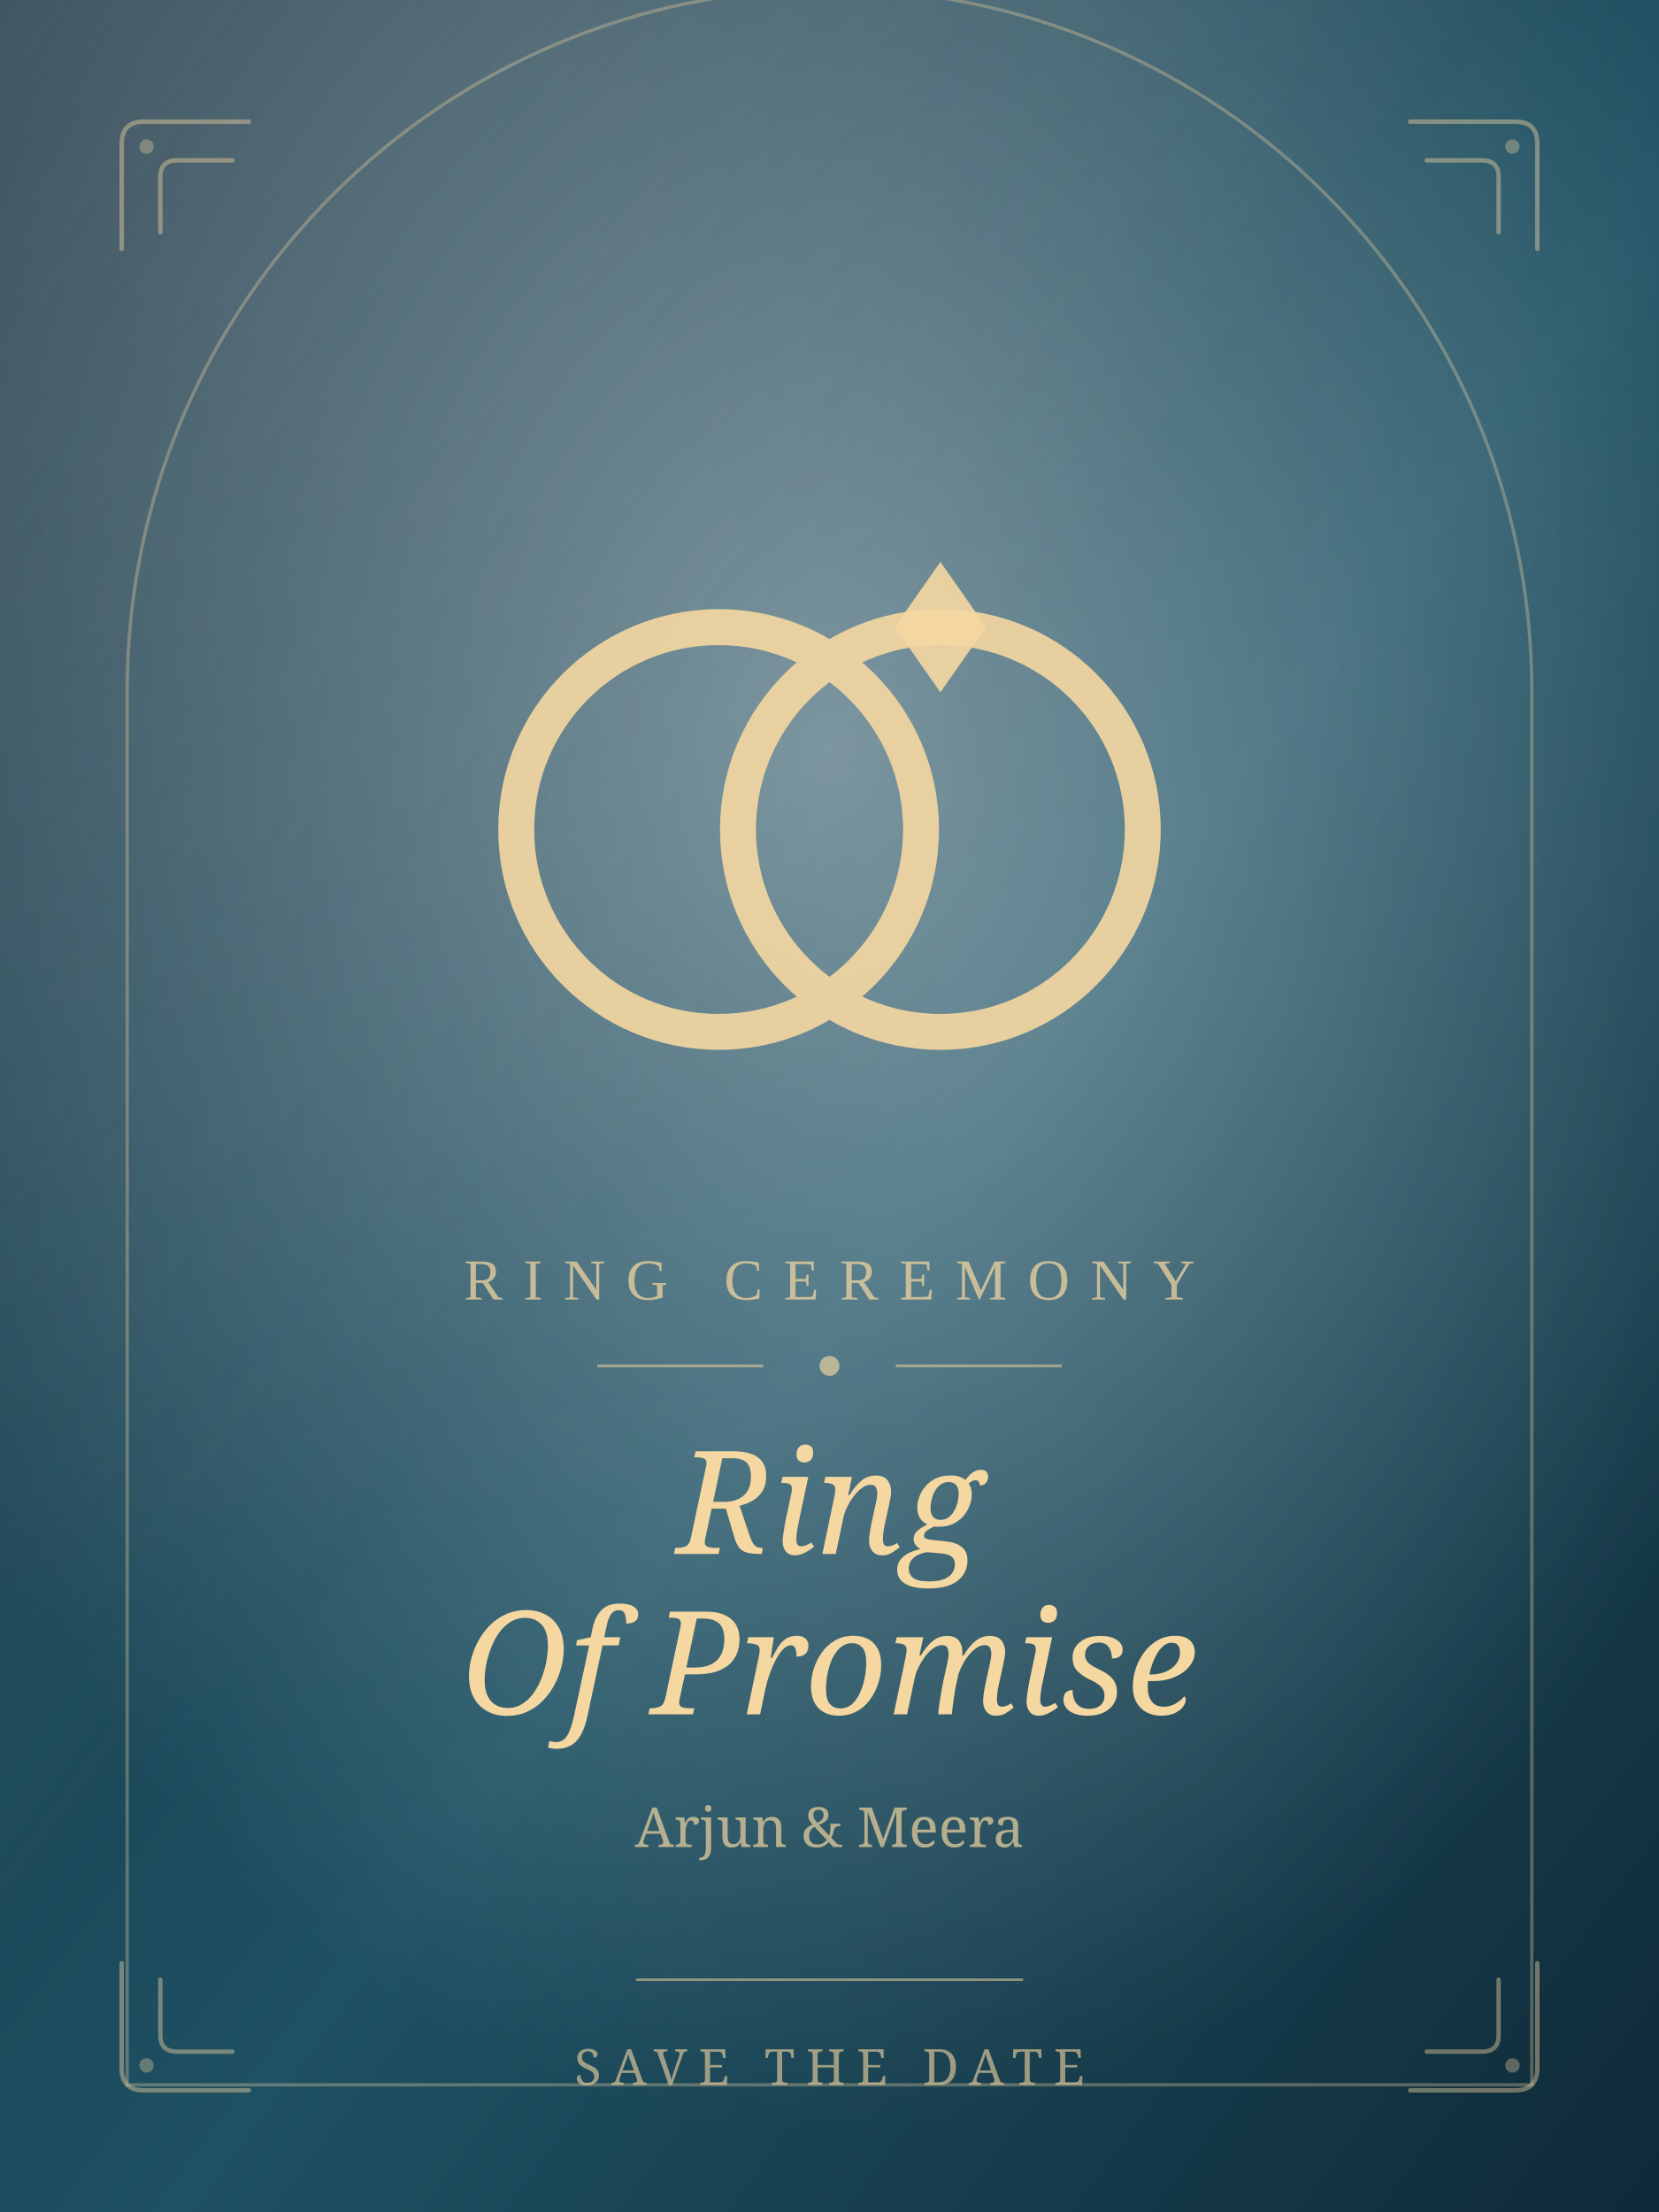
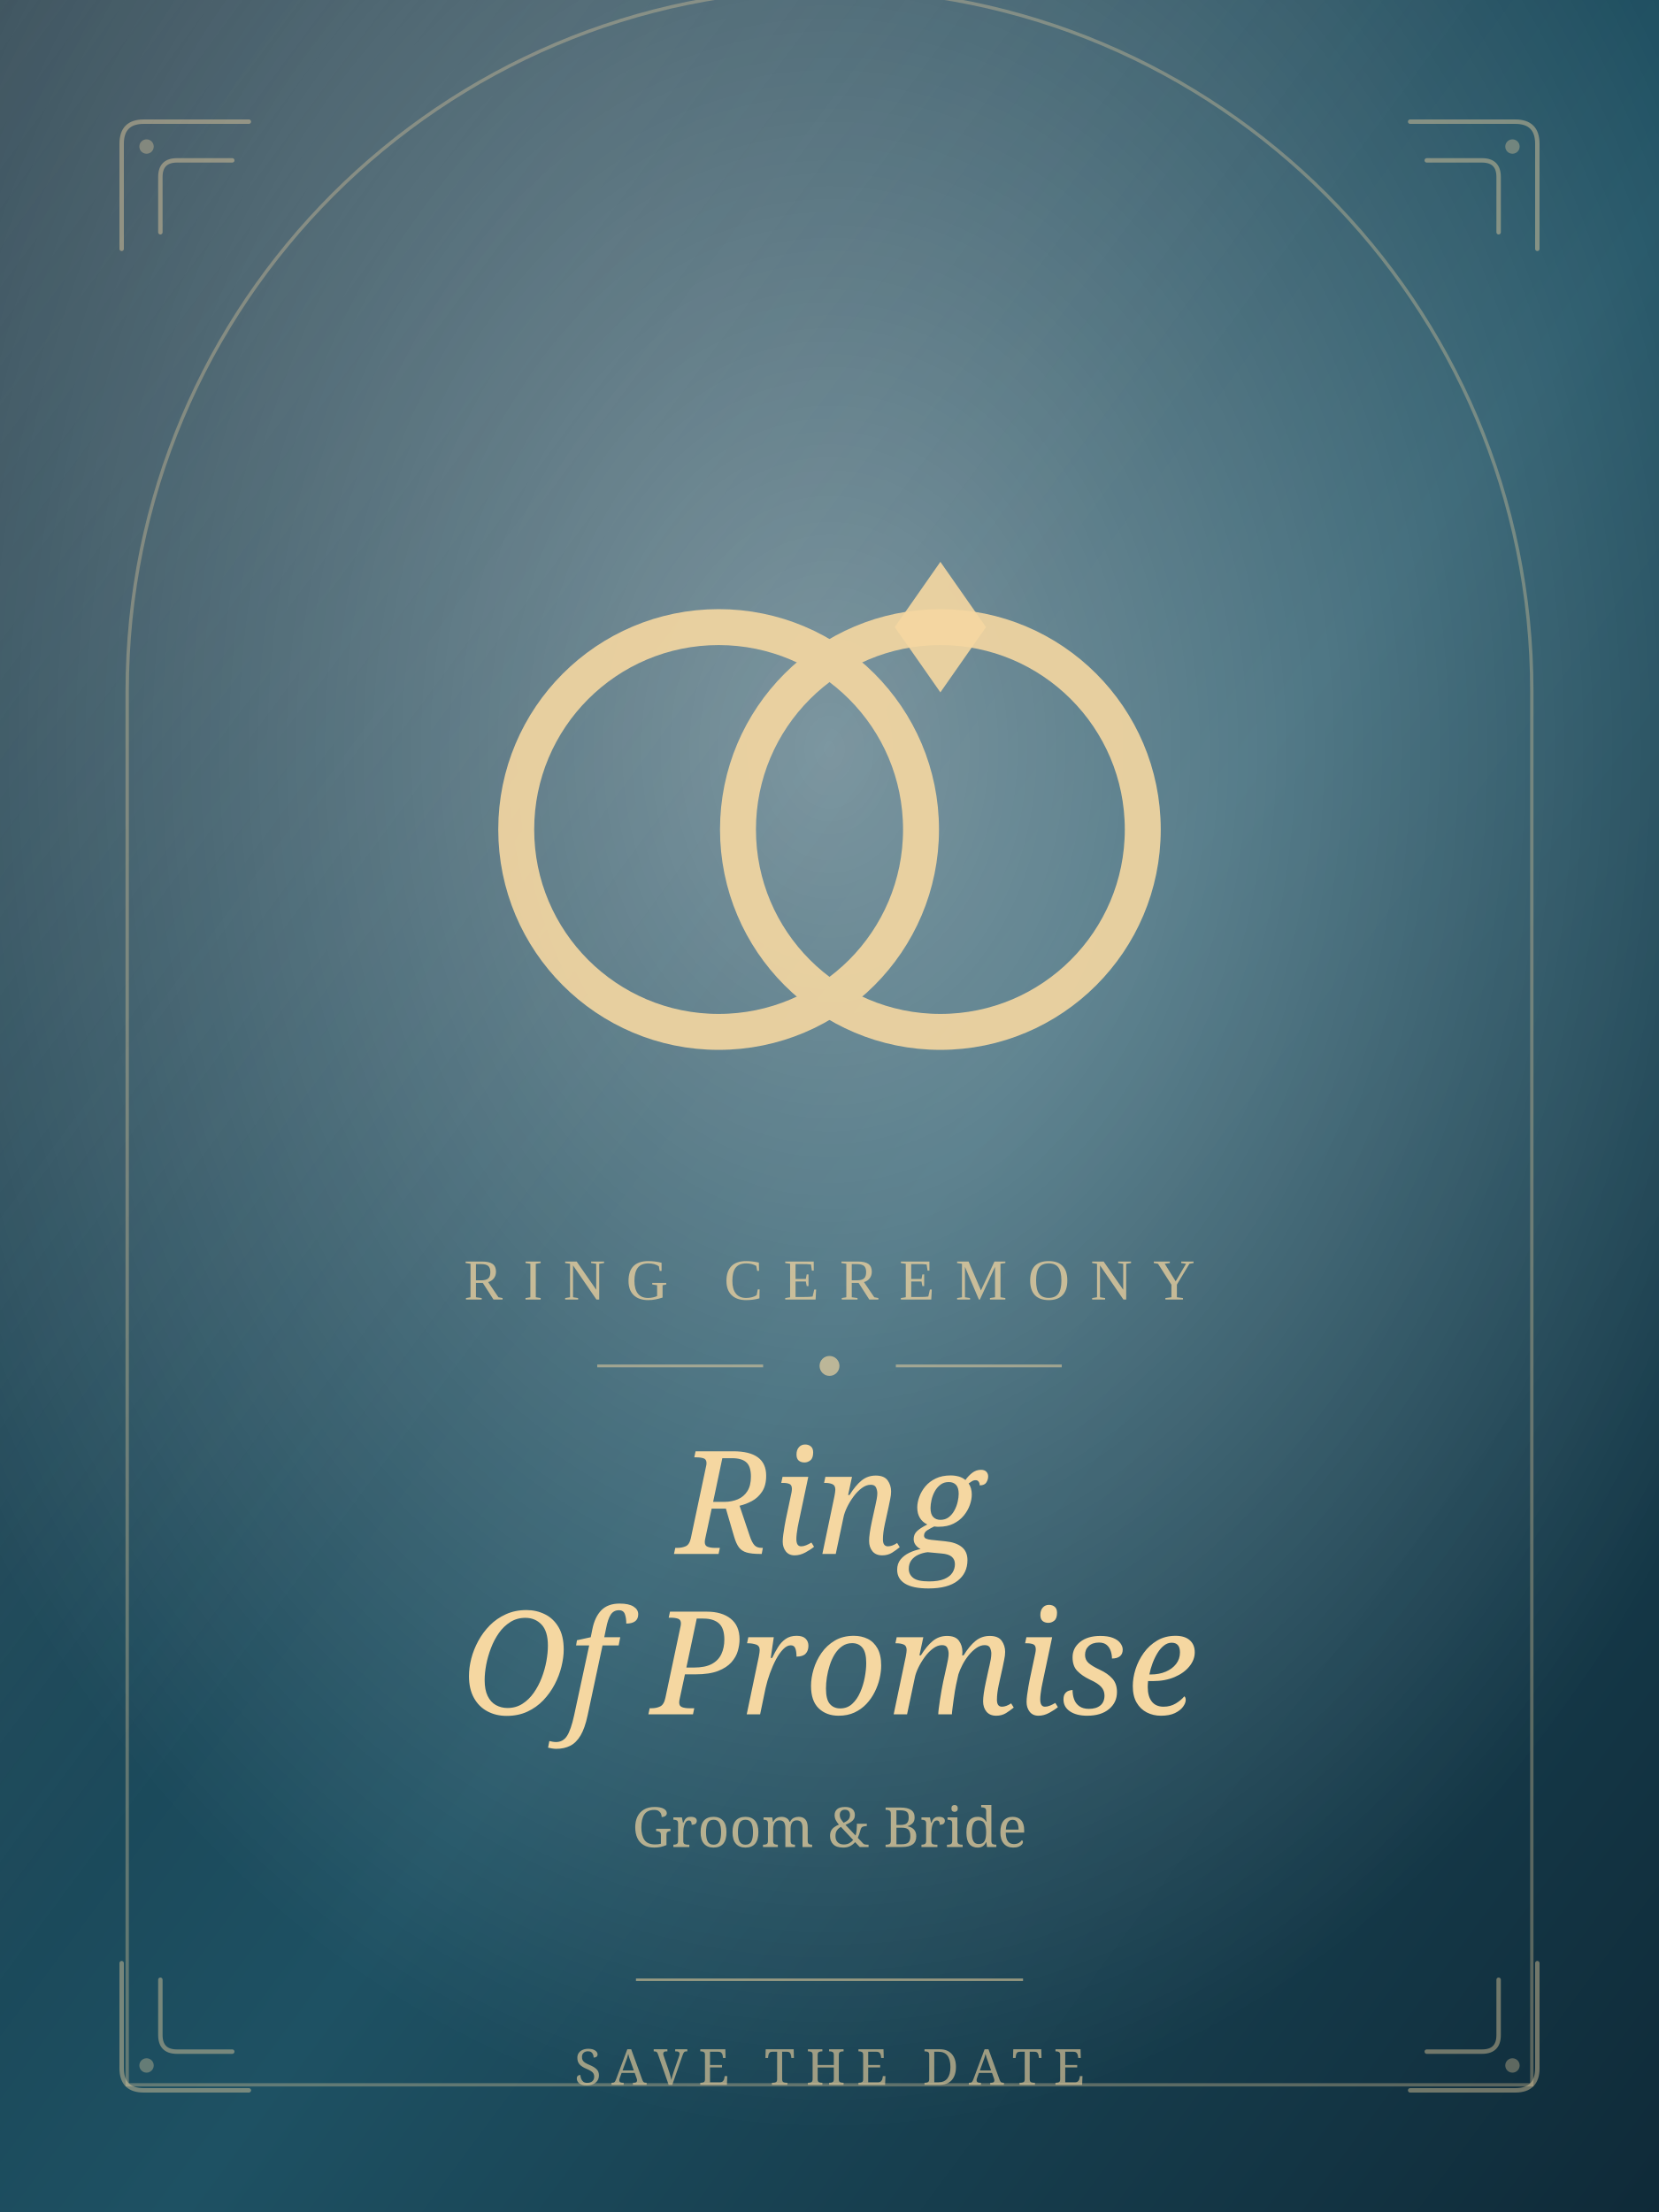
<svg xmlns="http://www.w3.org/2000/svg" viewBox="0 0 600 800" width="600" height="800" role="img" aria-label="Ring Of Promise invitation template preview">
  <defs>
    <linearGradient id="bg-ring-of-promise" x1="0" y1="0" x2="1" y2="1">
      <stop offset="0%" stop-color="#0F2A38" />
      <stop offset="55%" stop-color="#1E5163" />
      <stop offset="100%" stop-color="#0F2A38" />
    </linearGradient>
    <radialGradient id="glow-ring-of-promise" cx="50%" cy="34%" r="62%">
      <stop offset="0%" stop-color="#FFFFFF" stop-opacity="0.42" />
      <stop offset="100%" stop-color="#FFFFFF" stop-opacity="0" />
    </radialGradient>
    <linearGradient id="sheen-ring-of-promise" x1="0" y1="0" x2="1" y2="1">
      <stop offset="0%" stop-color="#FFFFFF" stop-opacity="0.20" />
      <stop offset="45%" stop-color="#FFFFFF" stop-opacity="0" />
    </linearGradient>
  </defs>
  <rect width="600" height="800" fill="url(#bg-ring-of-promise)" />
  <rect width="600" height="800" fill="url(#glow-ring-of-promise)" />
  <rect width="600" height="800" fill="url(#sheen-ring-of-promise)" />
  <g transform="translate(44 44) scale(1 1)" fill="none" stroke="#F5D7A1" stroke-width="1.6" opacity="0.42" stroke-linecap="round">
    <path d="M 0 46 V 8 Q 0 0 8 0 H 46" />
    <path d="M 14 40 V 20 Q 14 14 20 14 H 40" />
    <circle cx="9" cy="9" r="2.6" fill="#F5D7A1" stroke="none" opacity="0.8" />
  </g>
  <g transform="translate(556 44) scale(-1 1)" fill="none" stroke="#F5D7A1" stroke-width="1.6" opacity="0.42" stroke-linecap="round">
    <path d="M 0 46 V 8 Q 0 0 8 0 H 46" />
    <path d="M 14 40 V 20 Q 14 14 20 14 H 40" />
    <circle cx="9" cy="9" r="2.6" fill="#F5D7A1" stroke="none" opacity="0.8" />
  </g>
  <g transform="translate(44 756) scale(1 -1)" fill="none" stroke="#F5D7A1" stroke-width="1.6" opacity="0.42" stroke-linecap="round">
    <path d="M 0 46 V 8 Q 0 0 8 0 H 46" />
    <path d="M 14 40 V 20 Q 14 14 20 14 H 40" />
    <circle cx="9" cy="9" r="2.6" fill="#F5D7A1" stroke="none" opacity="0.8" />
  </g>
  <g transform="translate(556 756) scale(-1 -1)" fill="none" stroke="#F5D7A1" stroke-width="1.6" opacity="0.42" stroke-linecap="round">
    <path d="M 0 46 V 8 Q 0 0 8 0 H 46" />
    <path d="M 14 40 V 20 Q 14 14 20 14 H 40" />
    <circle cx="9" cy="9" r="2.6" fill="#F5D7A1" stroke="none" opacity="0.8" />
  </g>
  <path d="M 46 754 V 250 A 254 254 0 0 1 554 250 V 754 Z" fill="none" stroke="#F5D7A1" stroke-width="1.2" opacity="0.32" />
  <g>
    <g fill="none" stroke="#F5D7A1" opacity="0.90">
      <circle cx="259.9" cy="300" r="73.2" stroke-width="13.0" />
      <circle cx="340.1" cy="300" r="73.2" stroke-width="13.0" />
    </g>
    <path d="M 340.1 203.2 l 16.5 23.6 l -16.5 23.6 l -16.5 -23.6 z" fill="#F5D7A1" opacity="0.90" />
  </g>
  <text x="300.0" y="470" text-anchor="middle" font-family="Georgia, 'Times New Roman', serif" font-size="21" letter-spacing="7.5" fill="#F5D7A1" opacity="0.72">RING CEREMONY</text>
  <line x1="216.0" y1="494" x2="276.0" y2="494" stroke="#F5D7A1" stroke-width="1" opacity="0.5" />
  <circle cx="300.0" cy="494" r="3.6" fill="#F5D7A1" opacity="0.65" />
  <line x1="324.0" y1="494" x2="384.0" y2="494" stroke="#F5D7A1" stroke-width="1" opacity="0.5" />
  <text x="300.0" y="562" text-anchor="middle" font-family="Georgia, serif" font-size="52" font-style="italic" fill="#F5D7A1">Ring</text>
  <text x="300.0" y="620" text-anchor="middle" font-family="Georgia, serif" font-size="52" font-style="italic" fill="#F5D7A1">Of Promise</text>
-   <text x="300.0" y="668" text-anchor="middle" font-family="Georgia, serif" font-size="20" fill="#F5D7A1" opacity="0.68">Arjun &amp; Meera</text>
+   <text x="300.0" y="668" text-anchor="middle" font-family="Georgia, serif" font-size="20" fill="#F5D7A1" opacity="0.68">Groom &amp; Bride</text>
  <g opacity="0.55">
    <line x1="230.0" y1="716" x2="370.0" y2="716" stroke="#F5D7A1" stroke-width="0.9" />
  </g>
  <text x="300.0" y="754" text-anchor="middle" font-family="Georgia, serif" font-size="18" letter-spacing="4" fill="#F5D7A1" opacity="0.6">SAVE THE DATE</text>
</svg>
